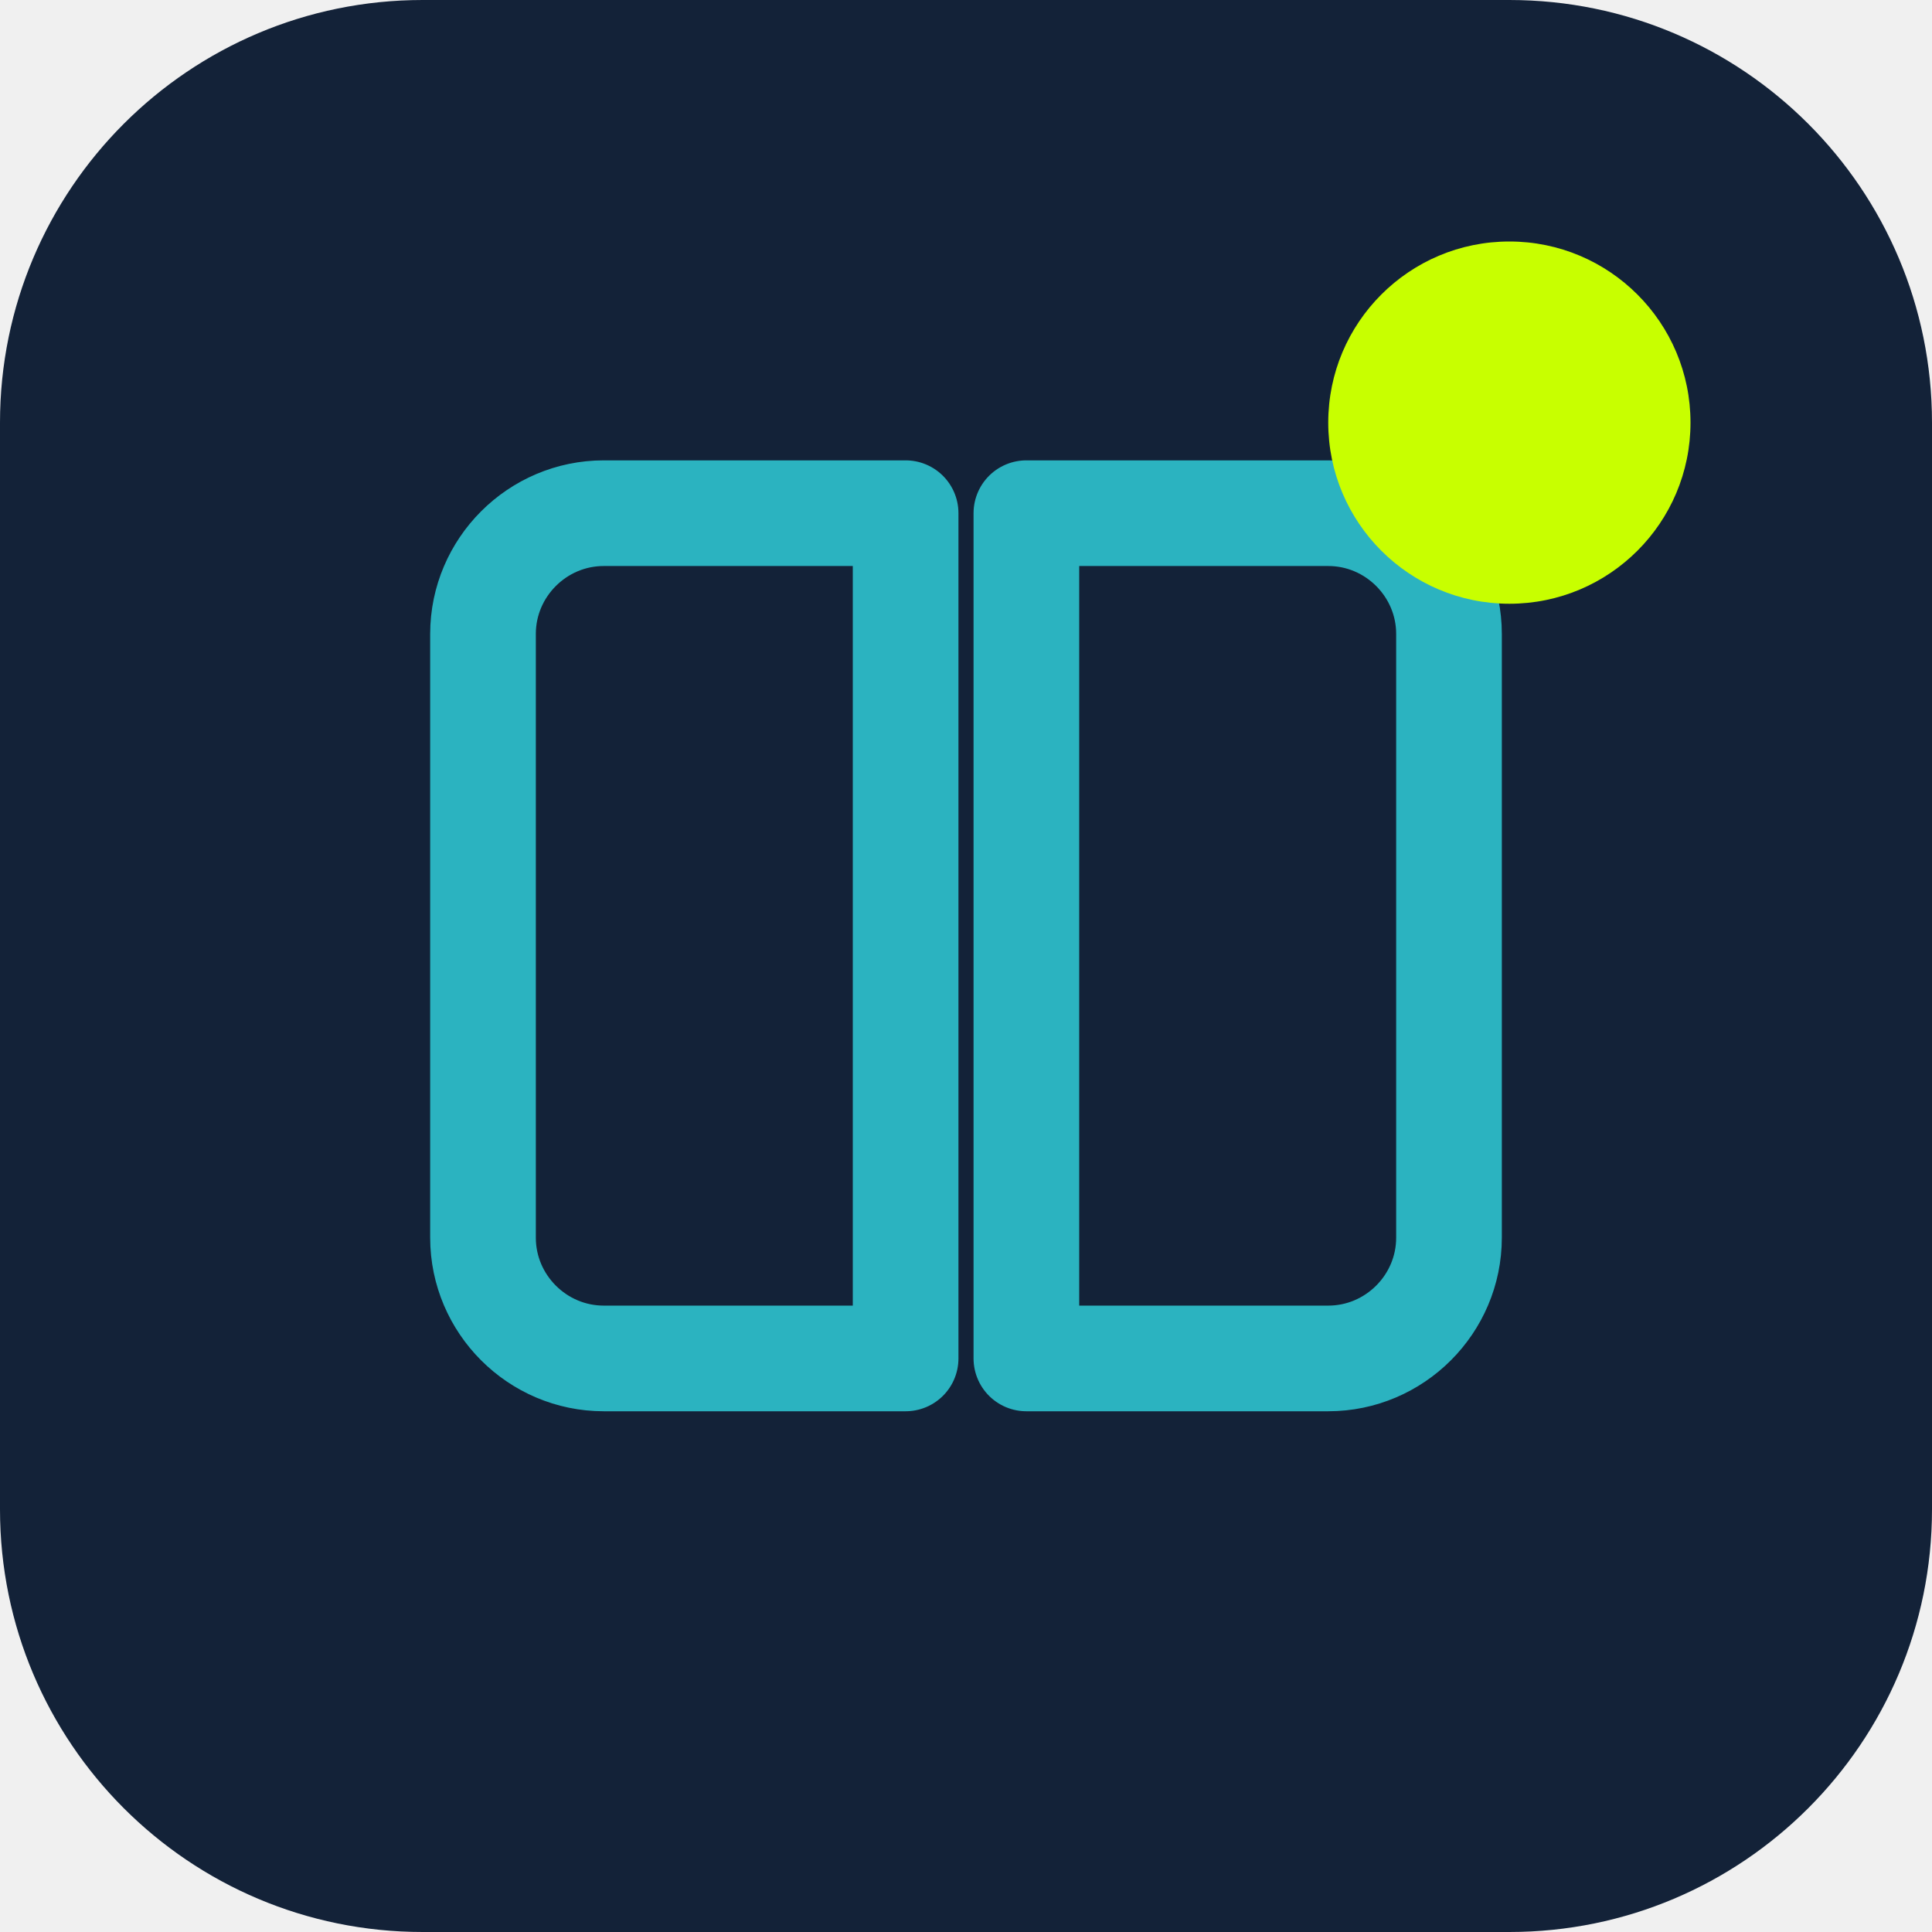
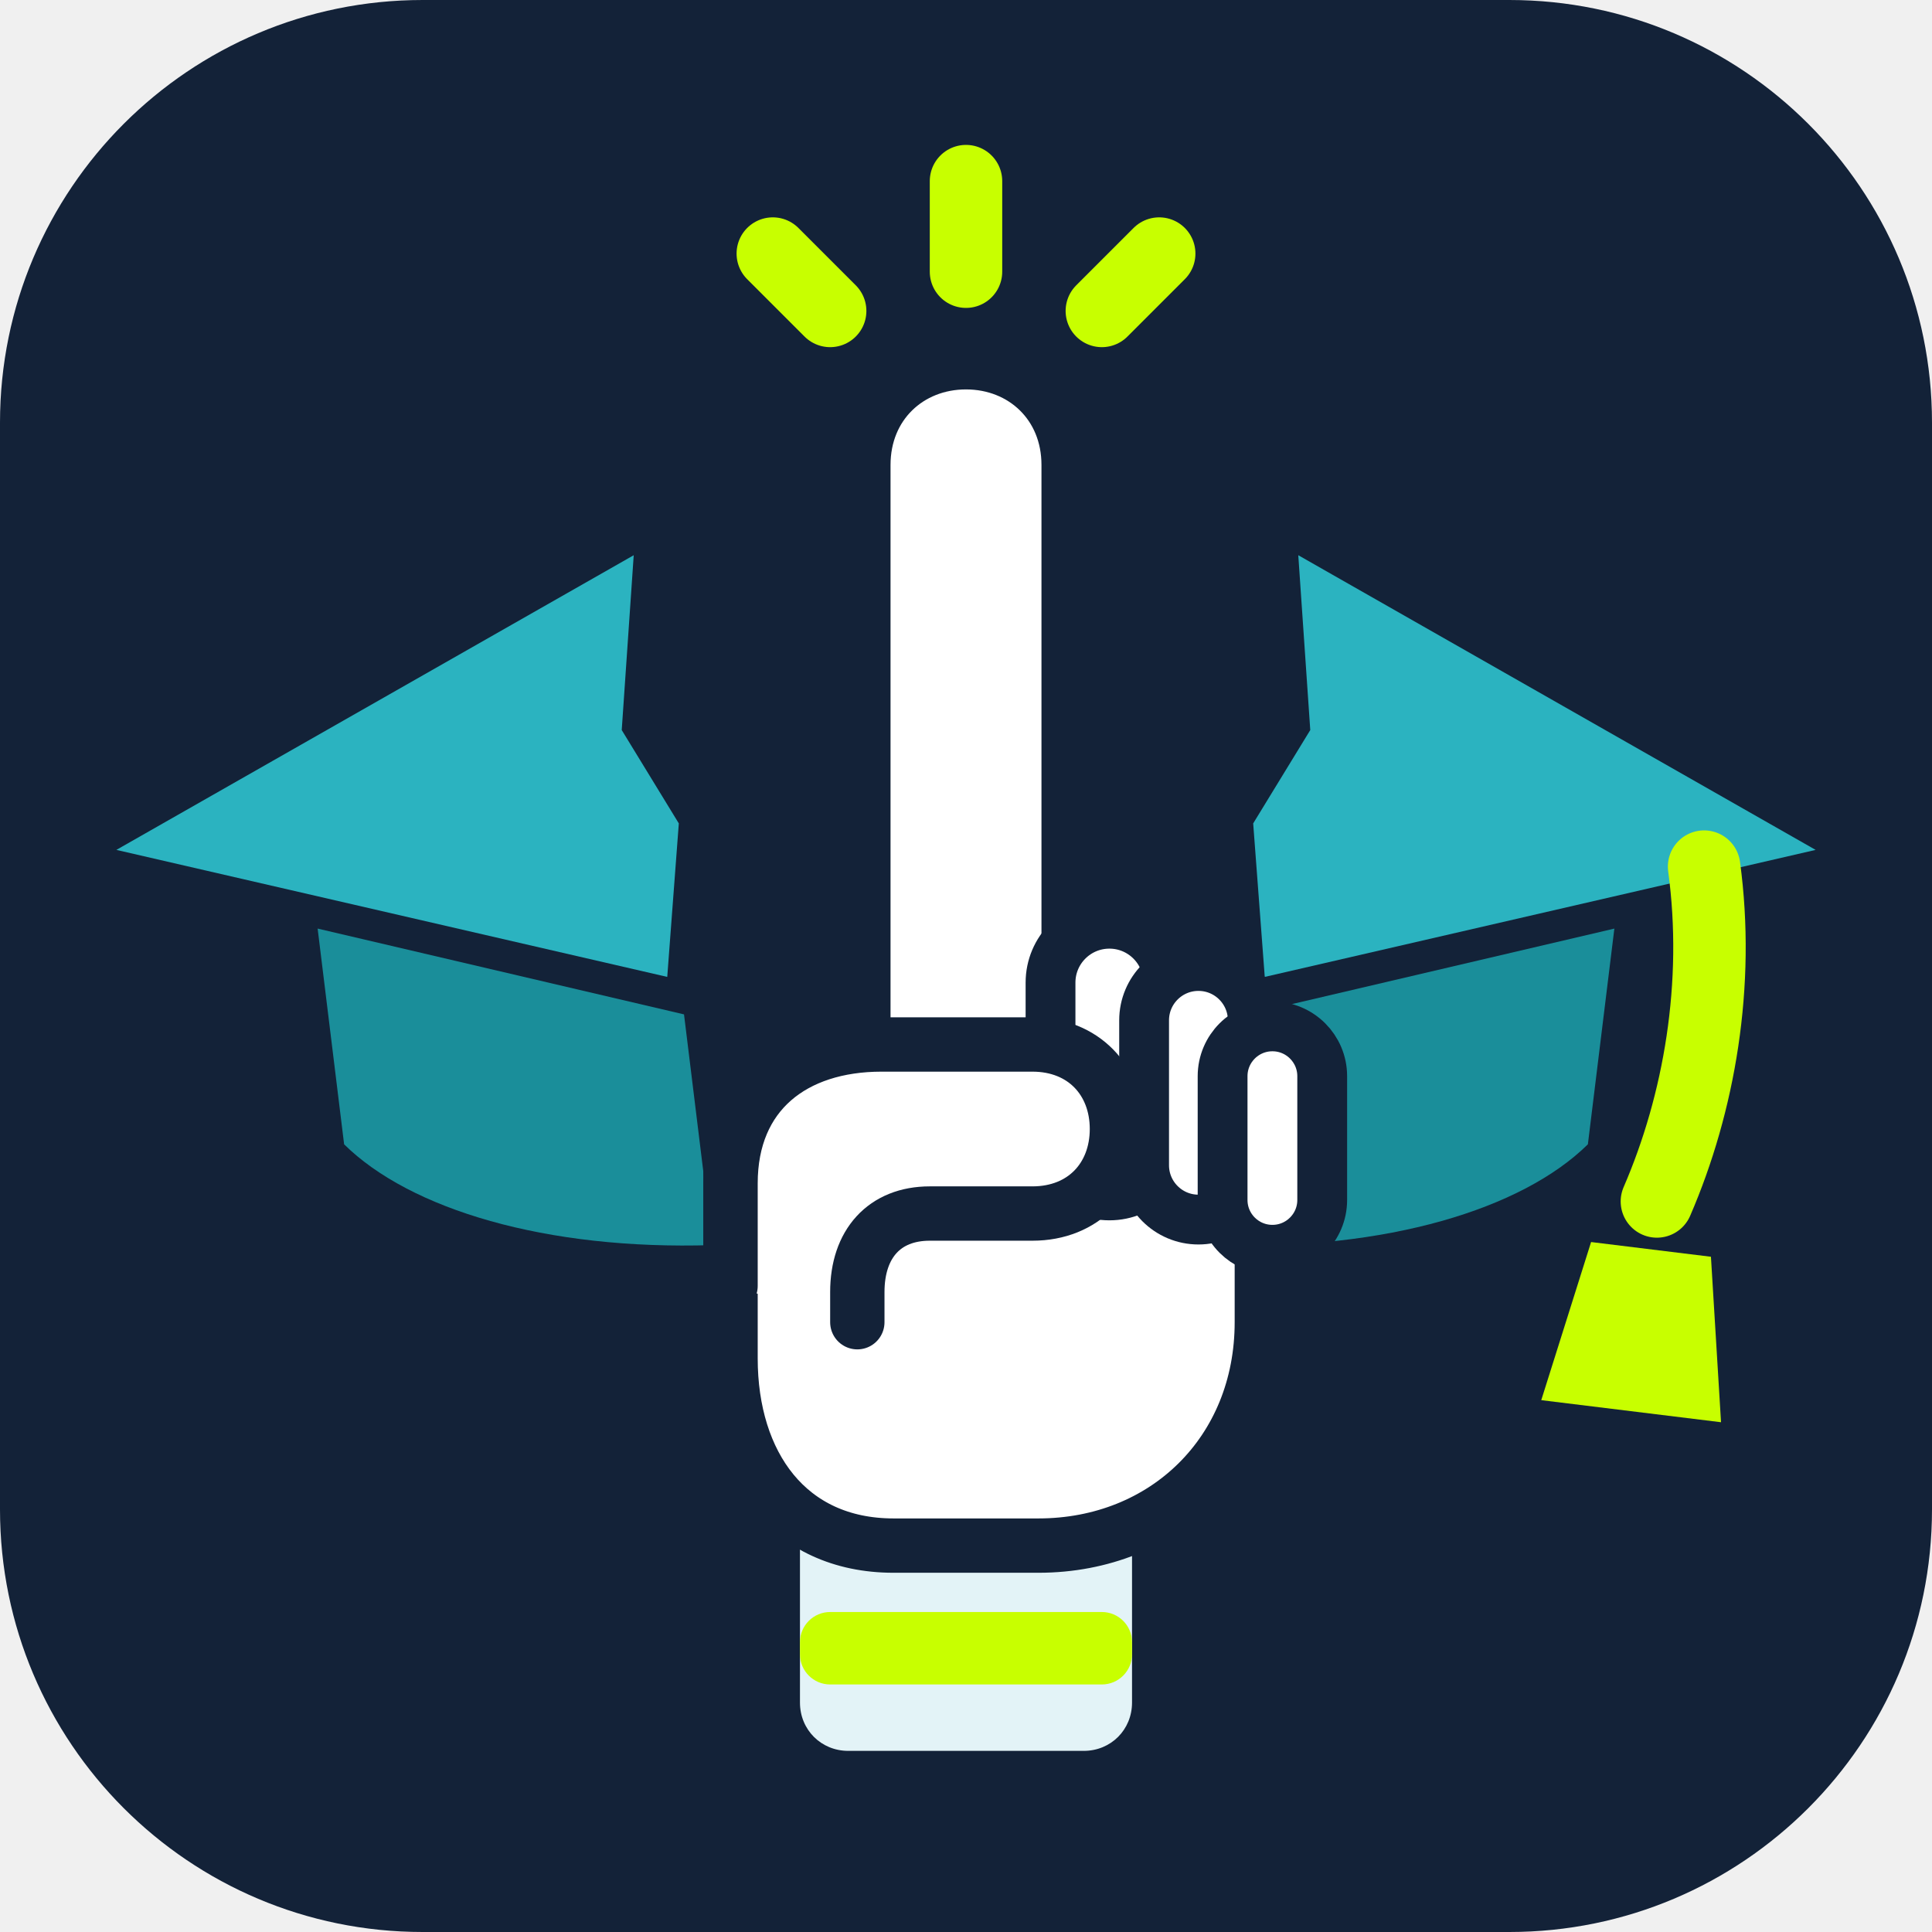
<svg xmlns="http://www.w3.org/2000/svg" viewBox="0 0 64 64" fill="none">
  <rect width="64" height="64" rx="14" fill="#132238" />
-   <path d="M16 21C16 18.8 17.8 17 20 17H30V45H20C17.8 45 16 43.2 16 41V21Z" stroke="#2BB3C0" stroke-width="3.5" stroke-linejoin="round" />
-   <path d="M48 21C48 18.8 46.2 17 44 17H34V45H44C46.2 45 48 43.2 48 41V21Z" stroke="#2BB3C0" stroke-width="3.5" stroke-linejoin="round" />
-   <circle cx="50" cy="14" r="6" fill="#C8FF00" />
+   <path d="M32 6V9M25.6 8.4L27.5 10.3M38.4 8.4L36.5 10.3" stroke="#C8FF00" stroke-width="2.4" stroke-linecap="round" />
+   <g transform="rotate(-7 20 30)">
+     <path d="M10.5 29.6L22.2 33.9V41.6C16.7 41.1 12.4 39.2 10.5 36.8V29.6Z" fill="#1A8E9A" />
+     <path d="M4.2 26.2L22.4 18.6L21.3 24.3L22.8 27.6L21.8 32.6L4.2 26.2Z" fill="#2BB3C0" />
+   </g>
+   <g transform="rotate(7 44 30)">
+     <path d="M53.5 29.6L41.8 33.9V41.6C47.3 41.1 51.6 39.2 53.5 36.8V29.6Z" fill="#1A8E9A" />
+     <path d="M59.8 26.2L41.6 18.6L42.7 24.3L41.2 27.6L42.2 32.6L59.8 26.2Z" fill="#2BB3C0" />
+     <path d="M56.2 27.2C57.2 31 57 35 56 38.4" stroke="#C8FF00" stroke-width="2.4" stroke-linecap="round" />
+     <path d="M54 40H58L59 45.4H53L54 40Z" fill="#C8FF00" />
+   </g>
+   <path d="M26.5 49.4V56.4C26.5 57.3 27.2 58 28.1 58H35.9C36.8 58 37.5 57.3 37.5 56.4V49.4H26.5Z" fill="#E3F3F7" />
+   <rect x="26.5" y="53.4" width="11" height="2.4" rx="1" fill="#C8FF00" />
+   <path d="M24.2 38.8C24.2 35.8 26.4 33.8 29.4 33.8H37.8C40.1 33.8 41.8 35.5 41.8 37.8V43.8C41.8 48.1 38.6 51.2 34.4 51.2H29.6C26.1 51.2 24.2 48.5 24.2 45V38.8Z" fill="#FFFFFF" stroke="#132238" stroke-width="1.8" stroke-linejoin="round" />
+   <path d="M28.6 35.8V15.4C28.6 13.4 30.1 12 32 12C33.9 12 35.4 13.4 35.4 15.4V35.8" fill="#FFFFFF" stroke="#132238" stroke-width="1.8" stroke-linecap="round" stroke-linejoin="round" />
+   <rect x="34.8" y="30.6" width="3.9" height="9" rx="1.95" fill="#FFFFFF" stroke="#132238" stroke-width="1.65" />
+   <rect x="37.9" y="32" width="3.6" height="8.4" rx="1.8" fill="#FFFFFF" stroke="#132238" stroke-width="1.65" />
+   <rect x="40.5" y="34" width="3.3" height="7.4" rx="1.65" fill="#FFFFFF" stroke="#132238" stroke-width="1.65" />
+   <path d="M24.2 42.6V39.2C24.2 36.2 26.3 34.6 29.2 34.6H34.2C35.9 34.6 37 35.8 37 37.4C37 39 35.9 40.2 34.2 40.2H30.8C29.3 40.2 28.4 41.2 28.4 42.8V43.8" fill="#FFFFFF" stroke="#132238" stroke-width="1.8" stroke-linecap="round" stroke-linejoin="round" />
</svg>
